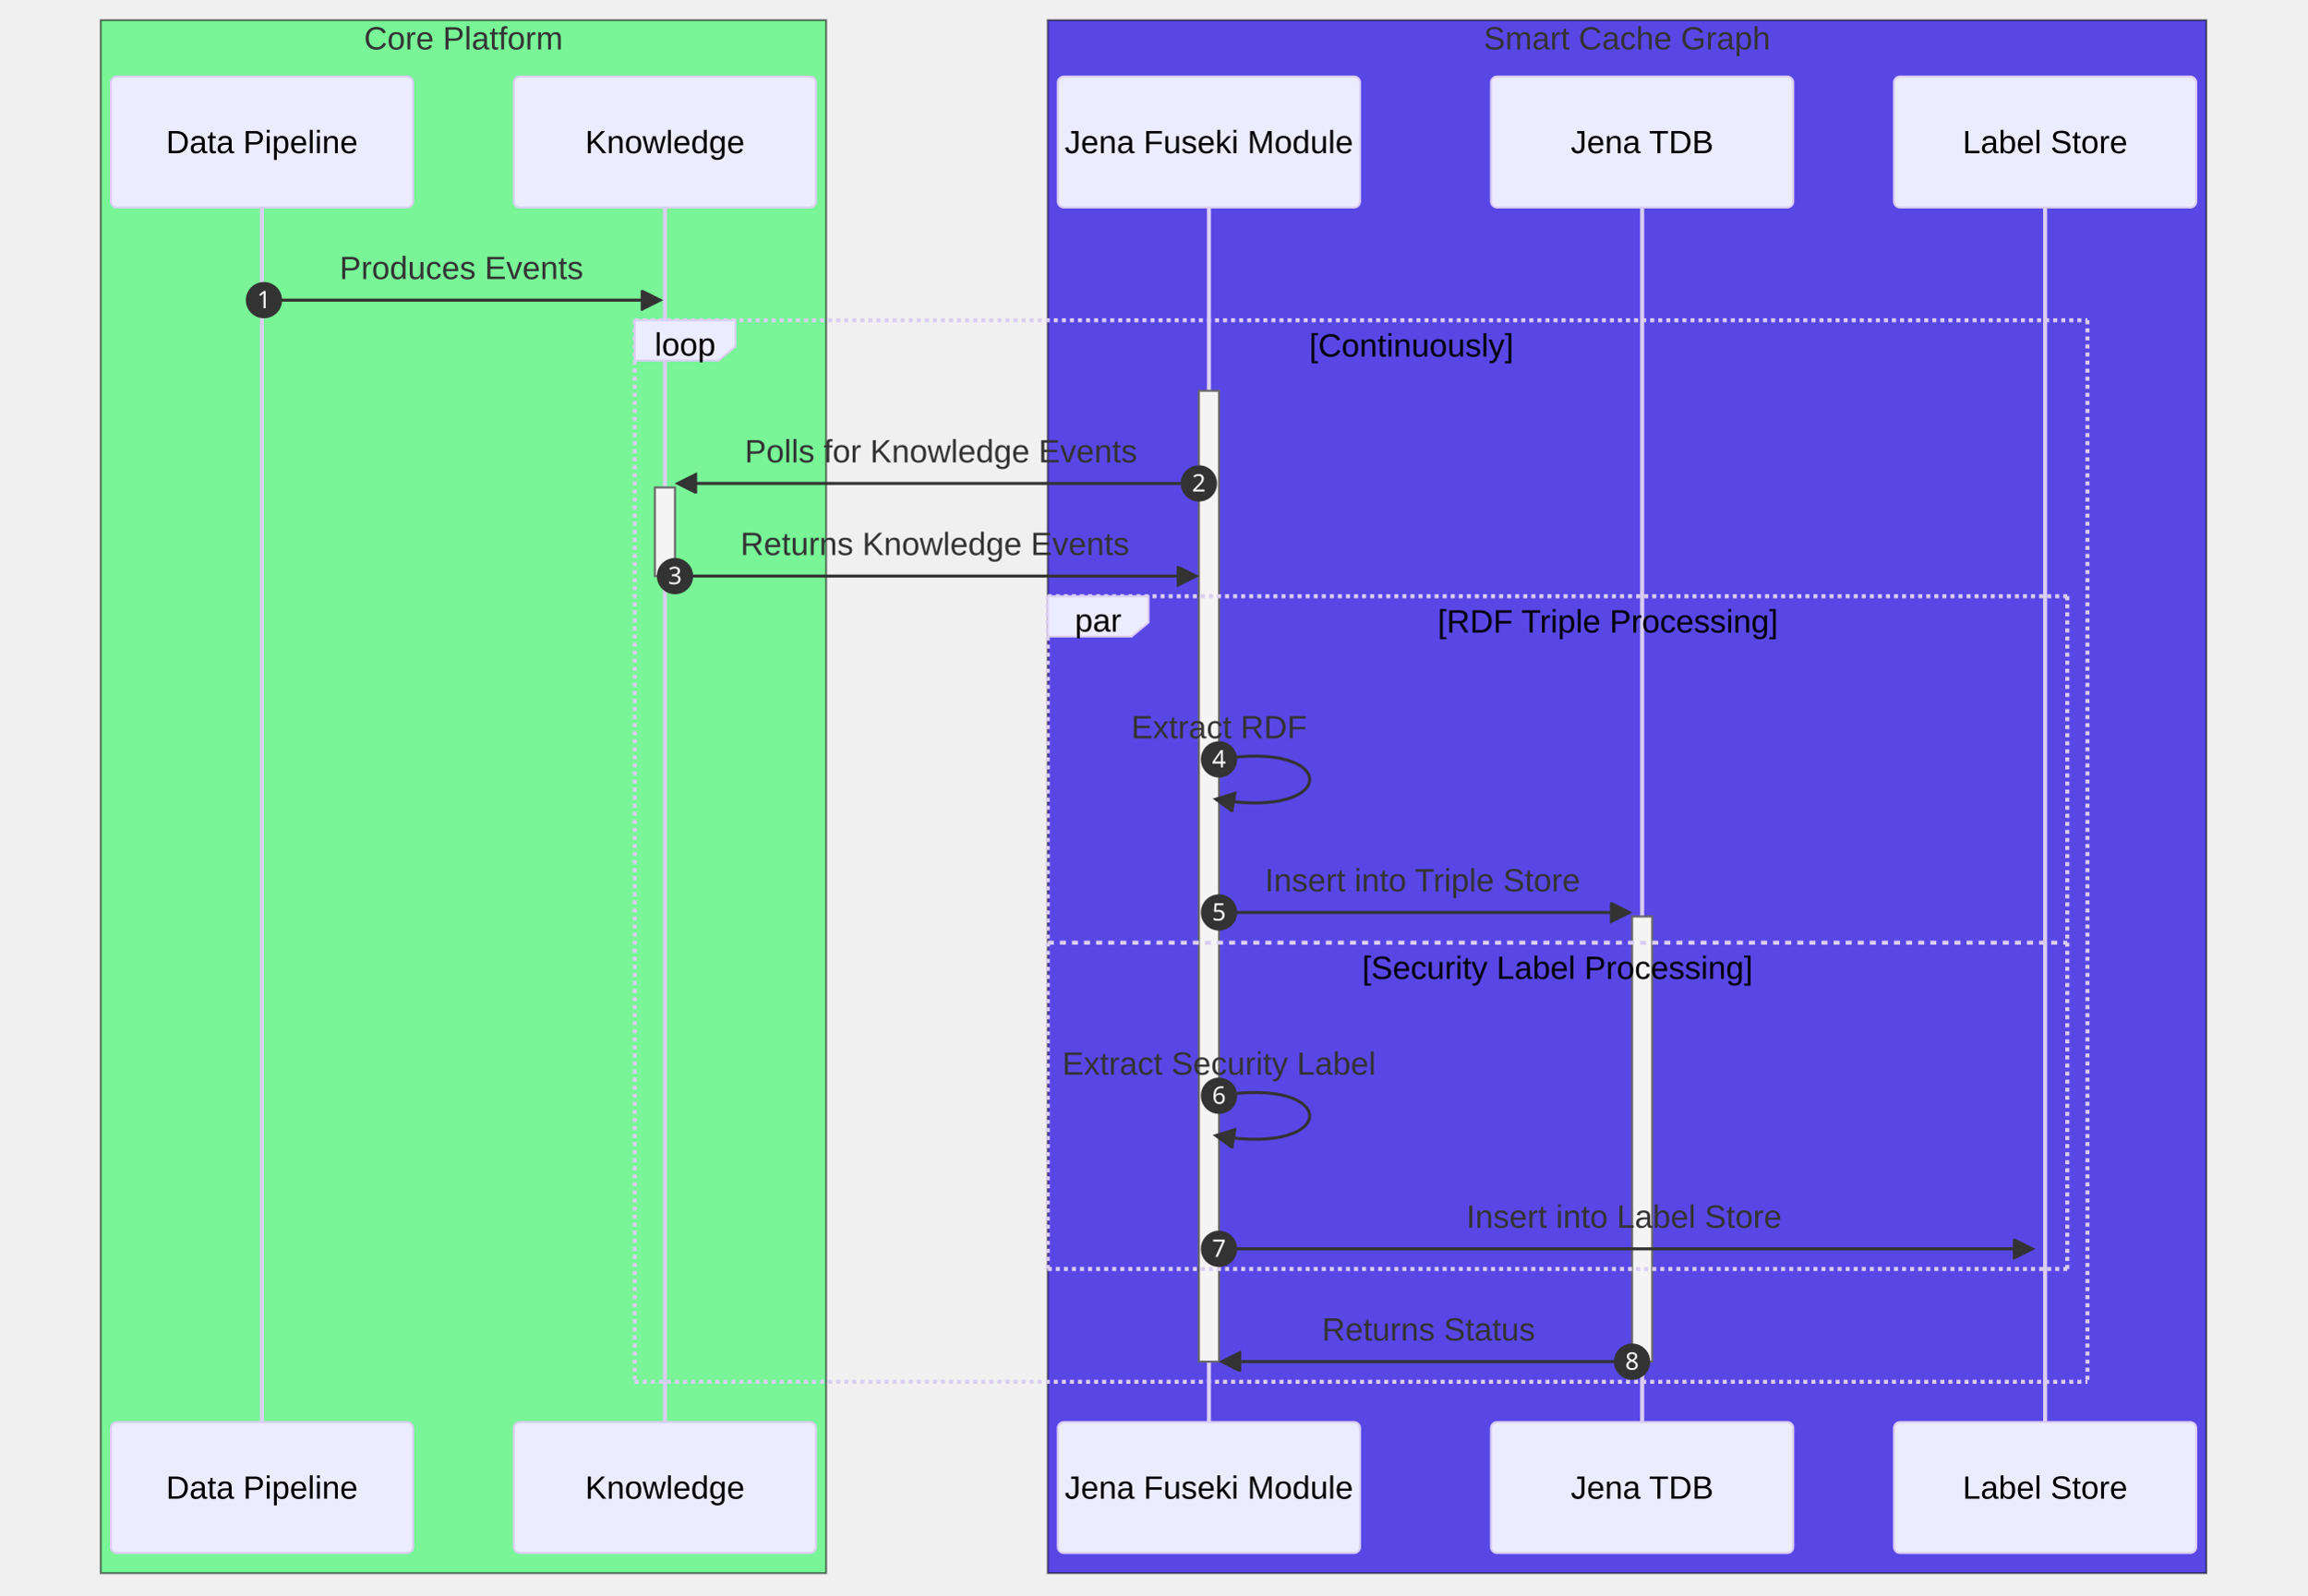
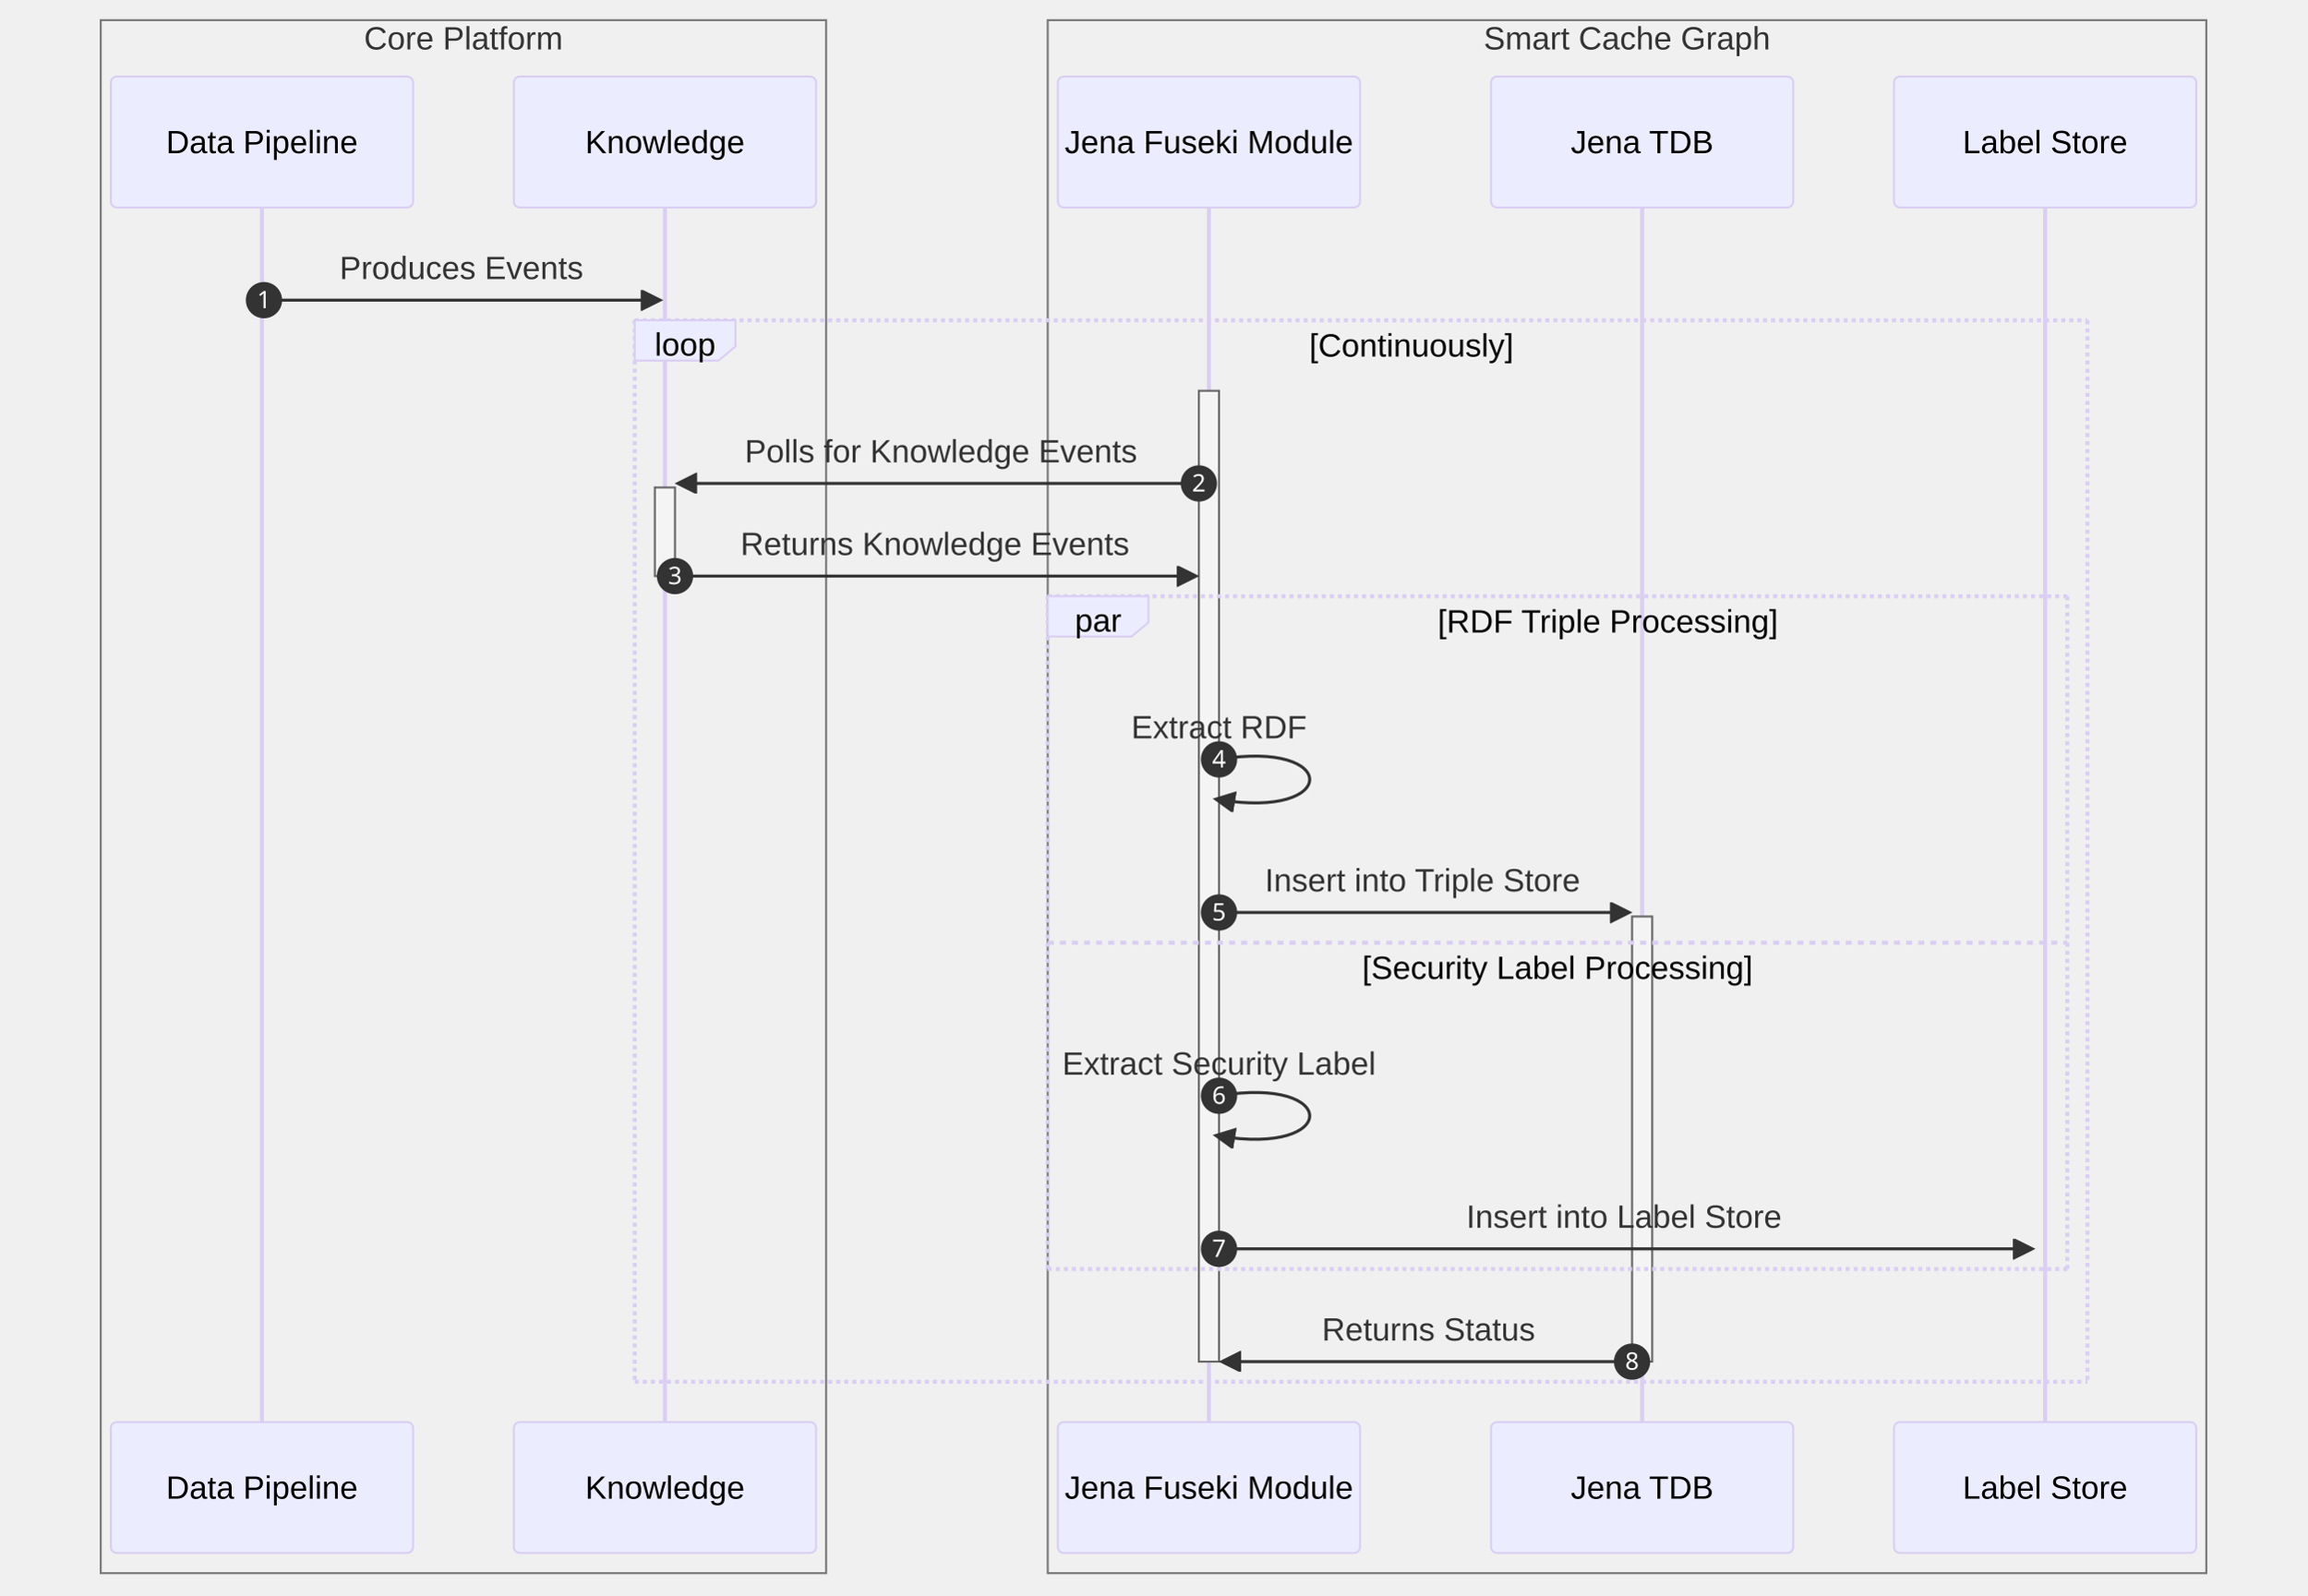
<svg xmlns="http://www.w3.org/2000/svg" aria-roledescription="sequence" role="graphics-document document" viewBox="-50 -10 1145 792" style="max-width: 1145px; background-color: white;" width="100%" id="my-svg">
  <g>
-     <rect class="rect" height="771" width="575" stroke="rgb(0,0,0, 0.5)" fill="rgb(88,71,229)" y="0" x="470" />
+     <rect class="rect" height="771" width="575" stroke="rgb(0,0,0, 0.5)" fill="transparent" y="0" x="470" />
    <text style="text-anchor: middle; font-size: 16px; font-weight: 400;" class="text" alignment-baseline="central" dominant-baseline="central" y="9" x="757.5">
      <tspan dy="0" x="757.5">Smart Cache Graph</tspan>
    </text>
  </g>
  <g>
-     <rect class="rect" height="771" width="360" stroke="rgb(0,0,0, 0.5)" fill="rgb(121,244,151)" y="0" x="0" />
+     <rect class="rect" height="771" width="360" stroke="rgb(0,0,0, 0.5)" fill="transparent" y="0" x="0" />
    <text style="text-anchor: middle; font-size: 16px; font-weight: 400;" class="text" alignment-baseline="central" dominant-baseline="central" y="9" x="180">
      <tspan dy="0" x="180">Core Platform</tspan>
    </text>
  </g>
  <g>
    <rect class="actor actor-bottom" ry="3" rx="3" name="L" height="65" width="150" stroke="#666" fill="#eaeaea" y="696" x="890" />
    <text style="text-anchor: middle; font-size: 16px; font-weight: 400;" class="actor" alignment-baseline="central" dominant-baseline="central" y="728.5" x="965">
      <tspan dy="0" x="965">Label Store</tspan>
    </text>
  </g>
  <g>
    <rect class="actor actor-bottom" ry="3" rx="3" name="I" height="65" width="150" stroke="#666" fill="#eaeaea" y="696" x="690" />
    <text style="text-anchor: middle; font-size: 16px; font-weight: 400;" class="actor" alignment-baseline="central" dominant-baseline="central" y="728.5" x="765">
      <tspan dy="0" x="765">Jena TDB</tspan>
    </text>
  </g>
  <g>
    <rect class="actor actor-bottom" ry="3" rx="3" name="J" height="65" width="150" stroke="#666" fill="#eaeaea" y="696" x="475" />
    <text style="text-anchor: middle; font-size: 16px; font-weight: 400;" class="actor" alignment-baseline="central" dominant-baseline="central" y="728.5" x="550">
      <tspan dy="0" x="550">Jena Fuseki Module</tspan>
    </text>
  </g>
  <g>
    <rect class="actor actor-bottom" ry="3" rx="3" name="K" height="65" width="150" stroke="#666" fill="#eaeaea" y="696" x="205" />
    <text style="text-anchor: middle; font-size: 16px; font-weight: 400;" class="actor" alignment-baseline="central" dominant-baseline="central" y="728.5" x="280">
      <tspan dy="0" x="280">Knowledge</tspan>
    </text>
  </g>
  <g>
    <rect class="actor actor-bottom" ry="3" rx="3" name="D" height="65" width="150" stroke="#666" fill="#eaeaea" y="696" x="5" />
    <text style="text-anchor: middle; font-size: 16px; font-weight: 400;" class="actor" alignment-baseline="central" dominant-baseline="central" y="728.5" x="80">
      <tspan dy="0" x="80">Data Pipeline</tspan>
    </text>
  </g>
  <g>
    <line stroke="#999" stroke-width="0.5px" class="200" y2="696" x2="965" y1="33" x1="965" id="actor4" />
    <g id="root-4">
      <rect class="actor actor-top" ry="3" rx="3" name="L" height="65" width="150" stroke="#666" fill="#eaeaea" y="28" x="890" />
      <text style="text-anchor: middle; font-size: 16px; font-weight: 400;" class="actor" alignment-baseline="central" dominant-baseline="central" y="60.5" x="965">
        <tspan dy="0" x="965">Label Store</tspan>
      </text>
    </g>
  </g>
  <g>
    <line stroke="#999" stroke-width="0.5px" class="200" y2="696" x2="765" y1="33" x1="765" id="actor3" />
    <g id="root-3">
      <rect class="actor actor-top" ry="3" rx="3" name="I" height="65" width="150" stroke="#666" fill="#eaeaea" y="28" x="690" />
      <text style="text-anchor: middle; font-size: 16px; font-weight: 400;" class="actor" alignment-baseline="central" dominant-baseline="central" y="60.5" x="765">
        <tspan dy="0" x="765">Jena TDB</tspan>
      </text>
    </g>
  </g>
  <g>
    <line stroke="#999" stroke-width="0.5px" class="200" y2="696" x2="550" y1="33" x1="550" id="actor2" />
    <g id="root-2">
      <rect class="actor actor-top" ry="3" rx="3" name="J" height="65" width="150" stroke="#666" fill="#eaeaea" y="28" x="475" />
      <text style="text-anchor: middle; font-size: 16px; font-weight: 400;" class="actor" alignment-baseline="central" dominant-baseline="central" y="60.5" x="550">
        <tspan dy="0" x="550">Jena Fuseki Module</tspan>
      </text>
    </g>
  </g>
  <g>
    <line stroke="#999" stroke-width="0.5px" class="200" y2="696" x2="280" y1="33" x1="280" id="actor1" />
    <g id="root-1">
      <rect class="actor actor-top" ry="3" rx="3" name="K" height="65" width="150" stroke="#666" fill="#eaeaea" y="28" x="205" />
      <text style="text-anchor: middle; font-size: 16px; font-weight: 400;" class="actor" alignment-baseline="central" dominant-baseline="central" y="60.5" x="280">
        <tspan dy="0" x="280">Knowledge</tspan>
      </text>
    </g>
  </g>
  <g>
    <line stroke="#999" stroke-width="0.5px" class="200" y2="696" x2="80" y1="33" x1="80" id="actor0" />
    <g id="root-0">
      <rect class="actor actor-top" ry="3" rx="3" name="D" height="65" width="150" stroke="#666" fill="#eaeaea" y="28" x="5" />
      <text style="text-anchor: middle; font-size: 16px; font-weight: 400;" class="actor" alignment-baseline="central" dominant-baseline="central" y="60.5" x="80">
        <tspan dy="0" x="80">Data Pipeline</tspan>
      </text>
    </g>
  </g>
  <style>#my-svg{font-family:"trebuchet ms",verdana,arial,sans-serif;font-size:16px;fill:#333;}#my-svg .error-icon{fill:#552222;}#my-svg .error-text{fill:#552222;stroke:#552222;}#my-svg .edge-thickness-normal{stroke-width:2px;}#my-svg .edge-thickness-thick{stroke-width:3.5px;}#my-svg .edge-pattern-solid{stroke-dasharray:0;}#my-svg .edge-pattern-dashed{stroke-dasharray:3;}#my-svg .edge-pattern-dotted{stroke-dasharray:2;}#my-svg .marker{fill:#333333;stroke:#333333;}#my-svg .marker.cross{stroke:#333333;}#my-svg svg{font-family:"trebuchet ms",verdana,arial,sans-serif;font-size:16px;}#my-svg .actor{stroke:hsl(259.626, 59.777%, 87.902%);fill:#ECECFF;}#my-svg text.actor&gt;tspan{fill:black;stroke:none;}#my-svg .actor-line{stroke:grey;}#my-svg .messageLine0{stroke-width:1.5;stroke-dasharray:none;stroke:#333;}#my-svg .messageLine1{stroke-width:1.5;stroke-dasharray:2,2;stroke:#333;}#my-svg #arrowhead path{fill:#333;stroke:#333;}#my-svg .sequenceNumber{fill:white;}#my-svg #sequencenumber{fill:#333;}#my-svg #crosshead path{fill:#333;stroke:#333;}#my-svg .messageText{fill:#333;stroke:none;}#my-svg .labelBox{stroke:hsl(259.626, 59.777%, 87.902%);fill:#ECECFF;}#my-svg .labelText,#my-svg .labelText&gt;tspan{fill:black;stroke:none;}#my-svg .loopText,#my-svg .loopText&gt;tspan{fill:black;stroke:none;}#my-svg .loopLine{stroke-width:2px;stroke-dasharray:2,2;stroke:hsl(259.626, 59.777%, 87.902%);fill:hsl(259.626, 59.777%, 87.902%);}#my-svg .note{stroke:#aaaa33;fill:#fff5ad;}#my-svg .noteText,#my-svg .noteText&gt;tspan{fill:black;stroke:none;}#my-svg .activation0{fill:#f4f4f4;stroke:#666;}#my-svg .activation1{fill:#f4f4f4;stroke:#666;}#my-svg .activation2{fill:#f4f4f4;stroke:#666;}#my-svg .actorPopupMenu{position:absolute;}#my-svg .actorPopupMenuPanel{position:absolute;fill:#ECECFF;box-shadow:0px 8px 16px 0px rgba(0,0,0,0.2);filter:drop-shadow(3px 5px 2px rgb(0 0 0 / 0.4));}#my-svg .actor-man line{stroke:hsl(259.626, 59.777%, 87.902%);fill:#ECECFF;}#my-svg .actor-man circle,#my-svg line{stroke:hsl(259.626, 59.777%, 87.902%);fill:#ECECFF;stroke-width:2px;}#my-svg :root{--mermaid-font-family:"trebuchet ms",verdana,arial,sans-serif;}</style>
  <g />
  <defs>
    <symbol height="24" width="24" id="computer">
      <path d="M2 2v13h20v-13h-20zm18 11h-16v-9h16v9zm-10.228 6l.466-1h3.524l.467 1h-4.457zm14.228 3h-24l2-6h2.104l-1.33 4h18.45l-1.297-4h2.073l2 6zm-5-10h-14v-7h14v7z" transform="scale(.5)" />
    </symbol>
  </defs>
  <defs>
    <symbol clip-rule="evenodd" fill-rule="evenodd" id="database">
      <path d="M12.258.001l.256.004.255.005.253.008.251.01.249.012.247.015.246.016.242.019.241.02.239.023.236.024.233.027.231.028.229.031.225.032.223.034.22.036.217.038.214.04.211.041.208.043.205.045.201.046.198.048.194.05.191.051.187.053.183.054.18.056.175.057.172.059.168.06.163.061.16.063.155.064.15.066.074.033.073.033.071.034.07.034.069.035.068.035.067.035.066.035.064.036.064.036.062.036.06.036.06.037.058.037.058.037.055.038.055.038.053.038.052.038.051.039.05.039.048.039.047.039.045.04.044.04.043.04.041.04.04.041.039.041.037.041.036.041.034.041.033.042.032.042.03.042.029.042.027.042.026.043.024.043.023.043.021.043.02.043.018.044.017.043.015.044.013.044.012.044.011.045.009.044.007.045.006.045.004.045.002.045.001.045v17l-.001.045-.002.045-.004.045-.006.045-.007.045-.009.044-.011.045-.012.044-.013.044-.015.044-.017.043-.018.044-.02.043-.021.043-.023.043-.024.043-.026.043-.027.042-.029.042-.03.042-.032.042-.033.042-.034.041-.036.041-.037.041-.039.041-.04.041-.041.04-.043.04-.044.04-.045.04-.047.039-.048.039-.05.039-.051.039-.052.038-.053.038-.055.038-.055.038-.058.037-.058.037-.06.037-.06.036-.062.036-.064.036-.064.036-.066.035-.067.035-.068.035-.069.035-.07.034-.071.034-.073.033-.074.033-.15.066-.155.064-.16.063-.163.061-.168.06-.172.059-.175.057-.18.056-.183.054-.187.053-.191.051-.194.05-.198.048-.201.046-.205.045-.208.043-.211.041-.214.04-.217.038-.22.036-.223.034-.225.032-.229.031-.231.028-.233.027-.236.024-.239.023-.241.02-.242.019-.246.016-.247.015-.249.012-.251.01-.253.008-.255.005-.256.004-.258.001-.258-.001-.256-.004-.255-.005-.253-.008-.251-.01-.249-.012-.247-.015-.245-.016-.243-.019-.241-.02-.238-.023-.236-.024-.234-.027-.231-.028-.228-.031-.226-.032-.223-.034-.22-.036-.217-.038-.214-.04-.211-.041-.208-.043-.204-.045-.201-.046-.198-.048-.195-.05-.19-.051-.187-.053-.184-.054-.179-.056-.176-.057-.172-.059-.167-.06-.164-.061-.159-.063-.155-.064-.151-.066-.074-.033-.072-.033-.072-.034-.07-.034-.069-.035-.068-.035-.067-.035-.066-.035-.064-.036-.063-.036-.062-.036-.061-.036-.06-.037-.058-.037-.057-.037-.056-.038-.055-.038-.053-.038-.052-.038-.051-.039-.049-.039-.049-.039-.046-.039-.046-.04-.044-.04-.043-.04-.041-.04-.04-.041-.039-.041-.037-.041-.036-.041-.034-.041-.033-.042-.032-.042-.03-.042-.029-.042-.027-.042-.026-.043-.024-.043-.023-.043-.021-.043-.02-.043-.018-.044-.017-.043-.015-.044-.013-.044-.012-.044-.011-.045-.009-.044-.007-.045-.006-.045-.004-.045-.002-.045-.001-.045v-17l.001-.045.002-.045.004-.045.006-.045.007-.045.009-.044.011-.045.012-.044.013-.044.015-.044.017-.043.018-.044.02-.043.021-.043.023-.043.024-.043.026-.043.027-.042.029-.042.03-.042.032-.042.033-.042.034-.041.036-.041.037-.041.039-.041.04-.041.041-.04.043-.04.044-.04.046-.04.046-.039.049-.039.049-.039.051-.039.052-.038.053-.038.055-.038.056-.038.057-.037.058-.037.06-.037.061-.036.062-.036.063-.036.064-.036.066-.035.067-.035.068-.035.069-.035.07-.034.072-.034.072-.033.074-.033.151-.066.155-.064.159-.063.164-.061.167-.06.172-.059.176-.057.179-.056.184-.054.187-.053.19-.051.195-.05.198-.048.201-.046.204-.045.208-.043.211-.041.214-.04.217-.038.22-.036.223-.034.226-.032.228-.031.231-.028.234-.027.236-.024.238-.023.241-.02.243-.019.245-.016.247-.015.249-.012.251-.01.253-.008.255-.005.256-.004.258-.001.258.001zm-9.258 20.499v.01l.001.021.003.021.004.022.005.021.006.022.007.022.009.023.01.022.011.023.012.023.013.023.015.023.016.024.017.023.018.024.019.024.021.024.022.025.023.024.024.025.052.049.056.05.061.051.066.051.07.051.075.051.079.052.084.052.088.052.092.052.097.052.102.051.105.052.11.052.114.051.119.051.123.051.127.05.131.05.135.05.139.048.144.049.147.047.152.047.155.047.16.045.163.045.167.043.171.043.176.041.178.041.183.039.187.039.19.037.194.035.197.035.202.033.204.031.209.03.212.029.216.027.219.025.222.024.226.021.23.02.233.018.236.016.24.015.243.012.246.01.249.008.253.005.256.004.259.001.26-.001.257-.004.254-.005.25-.008.247-.011.244-.012.241-.014.237-.016.233-.018.231-.021.226-.021.224-.024.22-.026.216-.027.212-.028.21-.031.205-.031.202-.034.198-.034.194-.036.191-.037.187-.039.183-.04.179-.04.175-.042.172-.043.168-.044.163-.045.16-.046.155-.046.152-.047.148-.048.143-.049.139-.049.136-.05.131-.05.126-.05.123-.051.118-.052.114-.051.11-.052.106-.052.101-.052.096-.052.092-.052.088-.053.083-.051.079-.052.074-.052.07-.051.065-.051.06-.051.056-.05.051-.05.023-.024.023-.025.021-.024.02-.024.019-.024.018-.024.017-.024.015-.023.014-.024.013-.023.012-.023.01-.023.01-.022.008-.022.006-.022.006-.022.004-.022.004-.021.001-.021.001-.021v-4.127l-.077.055-.08.053-.083.054-.085.053-.087.052-.09.052-.093.051-.095.05-.097.05-.1.049-.102.049-.105.048-.106.047-.109.047-.111.046-.114.045-.115.045-.118.044-.12.043-.122.042-.124.042-.126.041-.128.04-.13.04-.132.038-.134.038-.135.037-.138.037-.139.035-.142.035-.143.034-.144.033-.147.032-.148.031-.15.03-.151.03-.153.029-.154.027-.156.027-.158.026-.159.025-.161.024-.162.023-.163.022-.165.021-.166.02-.167.019-.169.018-.169.017-.171.016-.173.015-.173.014-.175.013-.175.012-.177.011-.178.01-.179.008-.179.008-.181.006-.182.005-.182.004-.184.003-.184.002h-.37l-.184-.002-.184-.003-.182-.004-.182-.005-.181-.006-.179-.008-.179-.008-.178-.01-.176-.011-.176-.012-.175-.013-.173-.014-.172-.015-.171-.016-.17-.017-.169-.018-.167-.019-.166-.02-.165-.021-.163-.022-.162-.023-.161-.024-.159-.025-.157-.026-.156-.027-.155-.027-.153-.029-.151-.03-.15-.03-.148-.031-.146-.032-.145-.033-.143-.034-.141-.035-.14-.035-.137-.037-.136-.037-.134-.038-.132-.038-.13-.04-.128-.04-.126-.041-.124-.042-.122-.042-.12-.044-.117-.043-.116-.045-.113-.045-.112-.046-.109-.047-.106-.047-.105-.048-.102-.049-.1-.049-.097-.05-.095-.05-.093-.052-.09-.051-.087-.052-.085-.053-.083-.054-.08-.054-.077-.054v4.127zm0-5.654v.011l.001.021.003.021.004.021.005.022.006.022.007.022.009.022.01.022.011.023.012.023.013.023.015.024.016.023.017.024.018.024.019.024.021.024.022.024.023.025.024.024.052.05.056.05.061.05.066.051.07.051.075.052.079.051.084.052.088.052.092.052.097.052.102.052.105.052.11.051.114.051.119.052.123.05.127.051.131.05.135.049.139.049.144.048.147.048.152.047.155.046.16.045.163.045.167.044.171.042.176.042.178.04.183.04.187.038.19.037.194.036.197.034.202.033.204.032.209.03.212.028.216.027.219.025.222.024.226.022.23.02.233.018.236.016.24.014.243.012.246.01.249.008.253.006.256.003.259.001.26-.001.257-.003.254-.006.25-.008.247-.01.244-.012.241-.015.237-.016.233-.018.231-.02.226-.022.224-.024.22-.025.216-.027.212-.029.21-.03.205-.032.202-.033.198-.035.194-.036.191-.037.187-.039.183-.039.179-.041.175-.042.172-.043.168-.044.163-.045.16-.045.155-.047.152-.047.148-.048.143-.048.139-.05.136-.049.131-.05.126-.051.123-.051.118-.051.114-.052.11-.052.106-.052.101-.052.096-.052.092-.052.088-.052.083-.052.079-.052.074-.051.07-.052.065-.051.06-.05.056-.051.051-.049.023-.025.023-.024.021-.025.02-.024.019-.024.018-.024.017-.024.015-.023.014-.023.013-.024.012-.022.01-.023.01-.023.008-.022.006-.022.006-.022.004-.021.004-.022.001-.021.001-.021v-4.139l-.077.054-.08.054-.083.054-.085.052-.087.053-.09.051-.093.051-.095.051-.097.05-.1.049-.102.049-.105.048-.106.047-.109.047-.111.046-.114.045-.115.044-.118.044-.12.044-.122.042-.124.042-.126.041-.128.04-.13.039-.132.039-.134.038-.135.037-.138.036-.139.036-.142.035-.143.033-.144.033-.147.033-.148.031-.15.03-.151.03-.153.028-.154.028-.156.027-.158.026-.159.025-.161.024-.162.023-.163.022-.165.021-.166.02-.167.019-.169.018-.169.017-.171.016-.173.015-.173.014-.175.013-.175.012-.177.011-.178.009-.179.009-.179.007-.181.007-.182.005-.182.004-.184.003-.184.002h-.37l-.184-.002-.184-.003-.182-.004-.182-.005-.181-.007-.179-.007-.179-.009-.178-.009-.176-.011-.176-.012-.175-.013-.173-.014-.172-.015-.171-.016-.17-.017-.169-.018-.167-.019-.166-.02-.165-.021-.163-.022-.162-.023-.161-.024-.159-.025-.157-.026-.156-.027-.155-.028-.153-.028-.151-.03-.15-.03-.148-.031-.146-.033-.145-.033-.143-.033-.141-.035-.14-.036-.137-.036-.136-.037-.134-.038-.132-.039-.13-.039-.128-.04-.126-.041-.124-.042-.122-.043-.12-.043-.117-.044-.116-.044-.113-.046-.112-.046-.109-.046-.106-.047-.105-.048-.102-.049-.1-.049-.097-.05-.095-.051-.093-.051-.09-.051-.087-.053-.085-.052-.083-.054-.08-.054-.077-.054v4.139zm0-5.666v.011l.001.02.003.022.004.021.005.022.006.021.007.022.009.023.01.022.011.023.012.023.013.023.015.023.016.024.017.024.018.023.019.024.021.025.022.024.023.024.024.025.052.05.056.05.061.05.066.051.07.051.075.052.079.051.084.052.088.052.092.052.097.052.102.052.105.051.11.052.114.051.119.051.123.051.127.05.131.05.135.05.139.049.144.048.147.048.152.047.155.046.16.045.163.045.167.043.171.043.176.042.178.04.183.04.187.038.19.037.194.036.197.034.202.033.204.032.209.03.212.028.216.027.219.025.222.024.226.021.23.02.233.018.236.017.24.014.243.012.246.01.249.008.253.006.256.003.259.001.26-.001.257-.003.254-.006.25-.008.247-.01.244-.013.241-.014.237-.016.233-.018.231-.02.226-.022.224-.024.22-.025.216-.027.212-.029.21-.03.205-.032.202-.033.198-.035.194-.036.191-.037.187-.039.183-.039.179-.041.175-.042.172-.043.168-.044.163-.045.16-.045.155-.047.152-.047.148-.048.143-.049.139-.049.136-.049.131-.051.126-.05.123-.051.118-.052.114-.051.11-.052.106-.052.101-.052.096-.052.092-.052.088-.052.083-.052.079-.052.074-.052.07-.051.065-.051.06-.051.056-.05.051-.049.023-.025.023-.025.021-.024.02-.024.019-.024.018-.024.017-.024.015-.023.014-.024.013-.023.012-.023.01-.022.01-.023.008-.022.006-.022.006-.022.004-.022.004-.021.001-.021.001-.021v-4.153l-.077.054-.08.054-.083.053-.085.053-.087.053-.09.051-.093.051-.095.051-.097.05-.1.049-.102.048-.105.048-.106.048-.109.046-.111.046-.114.046-.115.044-.118.044-.12.043-.122.043-.124.042-.126.041-.128.04-.13.039-.132.039-.134.038-.135.037-.138.036-.139.036-.142.034-.143.034-.144.033-.147.032-.148.032-.15.03-.151.03-.153.028-.154.028-.156.027-.158.026-.159.024-.161.024-.162.023-.163.023-.165.021-.166.02-.167.019-.169.018-.169.017-.171.016-.173.015-.173.014-.175.013-.175.012-.177.01-.178.01-.179.009-.179.007-.181.006-.182.006-.182.004-.184.003-.184.001-.185.001-.185-.001-.184-.001-.184-.003-.182-.004-.182-.006-.181-.006-.179-.007-.179-.009-.178-.01-.176-.01-.176-.012-.175-.013-.173-.014-.172-.015-.171-.016-.17-.017-.169-.018-.167-.019-.166-.02-.165-.021-.163-.023-.162-.023-.161-.024-.159-.024-.157-.026-.156-.027-.155-.028-.153-.028-.151-.03-.15-.03-.148-.032-.146-.032-.145-.033-.143-.034-.141-.034-.14-.036-.137-.036-.136-.037-.134-.038-.132-.039-.13-.039-.128-.041-.126-.041-.124-.041-.122-.043-.12-.043-.117-.044-.116-.044-.113-.046-.112-.046-.109-.046-.106-.048-.105-.048-.102-.048-.1-.05-.097-.049-.095-.051-.093-.051-.09-.052-.087-.052-.085-.053-.083-.053-.08-.054-.077-.054v4.153zm8.74-8.179l-.257.004-.254.005-.25.008-.247.011-.244.012-.241.014-.237.016-.233.018-.231.021-.226.022-.224.023-.22.026-.216.027-.212.028-.21.031-.205.032-.202.033-.198.034-.194.036-.191.038-.187.038-.183.04-.179.041-.175.042-.172.043-.168.043-.163.045-.16.046-.155.046-.152.048-.148.048-.143.048-.139.049-.136.05-.131.05-.126.051-.123.051-.118.051-.114.052-.11.052-.106.052-.101.052-.096.052-.092.052-.088.052-.083.052-.079.052-.074.051-.07.052-.065.051-.06.05-.056.05-.051.05-.023.025-.023.024-.021.024-.02.025-.019.024-.018.024-.017.023-.015.024-.014.023-.013.023-.012.023-.01.023-.01.022-.008.022-.006.023-.006.021-.004.022-.004.021-.001.021-.001.021.001.021.001.021.004.021.004.022.006.021.006.023.008.022.01.022.01.023.012.023.013.023.014.023.015.024.017.023.018.024.019.024.02.025.021.024.023.024.023.025.051.05.056.05.06.05.065.051.07.052.074.051.079.052.083.052.088.052.092.052.096.052.101.052.106.052.11.052.114.052.118.051.123.051.126.051.131.05.136.05.139.049.143.048.148.048.152.048.155.046.16.046.163.045.168.043.172.043.175.042.179.041.183.04.187.038.191.038.194.036.198.034.202.033.205.032.21.031.212.028.216.027.22.026.224.023.226.022.231.021.233.018.237.016.241.014.244.012.247.011.25.008.254.005.257.004.26.001.26-.001.257-.004.254-.005.25-.008.247-.011.244-.012.241-.014.237-.016.233-.018.231-.021.226-.022.224-.023.22-.026.216-.027.212-.028.21-.031.205-.032.202-.033.198-.034.194-.036.191-.038.187-.038.183-.04.179-.041.175-.042.172-.043.168-.043.163-.045.16-.046.155-.046.152-.048.148-.048.143-.048.139-.049.136-.05.131-.05.126-.051.123-.051.118-.051.114-.052.11-.052.106-.052.101-.052.096-.052.092-.052.088-.052.083-.052.079-.052.074-.051.07-.052.065-.051.06-.05.056-.05.051-.05.023-.025.023-.024.021-.024.02-.025.019-.024.018-.024.017-.023.015-.024.014-.023.013-.023.012-.023.01-.023.01-.022.008-.022.006-.023.006-.021.004-.022.004-.021.001-.021.001-.021-.001-.021-.001-.021-.004-.021-.004-.022-.006-.021-.006-.023-.008-.022-.01-.022-.01-.023-.012-.023-.013-.023-.014-.023-.015-.024-.017-.023-.018-.024-.019-.024-.02-.025-.021-.024-.023-.024-.023-.025-.051-.05-.056-.05-.06-.05-.065-.051-.07-.052-.074-.051-.079-.052-.083-.052-.088-.052-.092-.052-.096-.052-.101-.052-.106-.052-.11-.052-.114-.052-.118-.051-.123-.051-.126-.051-.131-.05-.136-.05-.139-.049-.143-.048-.148-.048-.152-.048-.155-.046-.16-.046-.163-.045-.168-.043-.172-.043-.175-.042-.179-.041-.183-.04-.187-.038-.191-.038-.194-.036-.198-.034-.202-.033-.205-.032-.21-.031-.212-.028-.216-.027-.22-.026-.224-.023-.226-.022-.231-.021-.233-.018-.237-.016-.241-.014-.244-.012-.247-.011-.25-.008-.254-.005-.257-.004-.26-.001-.26.001z" transform="scale(.5)" />
    </symbol>
  </defs>
  <defs>
    <symbol height="24" width="24" id="clock">
      <path d="M12 2c5.514 0 10 4.486 10 10s-4.486 10-10 10-10-4.486-10-10 4.486-10 10-10zm0-2c-6.627 0-12 5.373-12 12s5.373 12 12 12 12-5.373 12-12-5.373-12-12-12zm5.848 12.459c.202.038.202.333.001.372-1.907.361-6.045 1.111-6.547 1.111-.719 0-1.301-.582-1.301-1.301 0-.512.77-5.447 1.125-7.445.034-.192.312-.181.343.014l.985 6.238 5.394 1.011z" transform="scale(.5)" />
    </symbol>
  </defs>
  <defs>
    <marker orient="auto" markerHeight="12" markerWidth="12" markerUnits="userSpaceOnUse" refY="5" refX="7.9" id="arrowhead">
      <path d="M 0 0 L 10 5 L 0 10 z" />
    </marker>
  </defs>
  <defs>
    <marker refY="4.5" refX="4" orient="auto" markerHeight="8" markerWidth="15" id="crosshead">
      <path style="stroke-dasharray: 0, 0;" d="M 1,2 L 6,7 M 6,2 L 1,7" stroke-width="1pt" stroke="#000000" fill="none" />
    </marker>
  </defs>
  <defs>
    <marker orient="auto" markerHeight="28" markerWidth="20" refY="7" refX="15.5" id="filled-head">
      <path d="M 18,7 L9,13 L14,7 L9,1 Z" />
    </marker>
  </defs>
  <defs>
    <marker orient="auto" markerHeight="40" markerWidth="60" refY="15" refX="15" id="sequencenumber">
      <circle r="6" cy="15" cx="15" />
    </marker>
  </defs>
  <g>
    <rect class="activation0" ry="0" rx="0" height="482" width="10" stroke="#666" fill="#EDF2AE" y="184" x="545" />
  </g>
  <g>
    <rect class="activation0" ry="0" rx="0" height="44" width="10" stroke="#666" fill="#EDF2AE" y="232" x="275" />
  </g>
  <g>
    <rect class="activation0" ry="0" rx="0" height="221" width="10" stroke="#666" fill="#EDF2AE" y="445" x="760" />
  </g>
  <g />
  <g>
    <line class="loopLine" y2="286" x2="976" y1="286" x1="470" />
    <line class="loopLine" y2="620" x2="976" y1="286" x1="976" />
    <line class="loopLine" y2="620" x2="976" y1="620" x1="470" />
    <line class="loopLine" y2="620" x2="470" y1="286" x1="470" />
    <line style="stroke-dasharray: 3, 3;" class="loopLine" y2="458" x2="976" y1="458" x1="470" />
    <polygon class="labelBox" points="470,286 520,286 520,299 511.6,306 470,306" />
    <text style="font-size: 16px; font-weight: 400;" class="labelText" alignment-baseline="middle" dominant-baseline="middle" text-anchor="middle" y="299" x="495">par</text>
    <text style="font-size: 16px; font-weight: 400;" class="loopText" text-anchor="middle" y="304" x="748">
      <tspan x="748">[RDF Triple Processing]</tspan>
    </text>
    <text style="font-size: 16px; font-weight: 400;" class="loopText" text-anchor="middle" y="476" x="723">[Security Label Processing]</text>
  </g>
  <g>
    <line class="loopLine" y2="149" x2="986" y1="149" x1="265" />
    <line class="loopLine" y2="676" x2="986" y1="149" x1="986" />
    <line class="loopLine" y2="676" x2="986" y1="676" x1="265" />
    <line class="loopLine" y2="676" x2="265" y1="149" x1="265" />
    <polygon class="labelBox" points="265,149 315,149 315,162 306.6,169 265,169" />
    <text style="font-size: 16px; font-weight: 400;" class="labelText" alignment-baseline="middle" dominant-baseline="middle" text-anchor="middle" y="162" x="290">loop</text>
    <text style="font-size: 16px; font-weight: 400;" class="loopText" text-anchor="middle" y="167" x="650.5">
      <tspan x="650.5">[Continuously]</tspan>
    </text>
  </g>
  <text style="font-size: 16px; font-weight: 400;" dy="1em" class="messageText" alignment-baseline="middle" dominant-baseline="middle" text-anchor="middle" y="108" x="179">Produces Events</text>
  <line style="fill: none;" marker-start="url(#sequencenumber)" marker-end="url(#arrowhead)" stroke="none" stroke-width="2" class="messageLine0" y2="139" x2="276" y1="139" x1="81" />
  <text class="sequenceNumber" text-anchor="middle" font-size="12px" font-family="sans-serif" y="143" x="81">1</text>
  <text style="font-size: 16px; font-weight: 400;" dy="1em" class="messageText" alignment-baseline="middle" dominant-baseline="middle" text-anchor="middle" y="199" x="417">Polls for Knowledge Events</text>
  <line style="fill: none;" marker-start="url(#sequencenumber)" marker-end="url(#arrowhead)" stroke="none" stroke-width="2" class="messageLine0" y2="230" x2="288" y1="230" x1="545" />
  <text class="sequenceNumber" text-anchor="middle" font-size="12px" font-family="sans-serif" y="234" x="545">2</text>
  <text style="font-size: 16px; font-weight: 400;" dy="1em" class="messageText" alignment-baseline="middle" dominant-baseline="middle" text-anchor="middle" y="245" x="414">Returns Knowledge Events</text>
  <line style="fill: none;" marker-start="url(#sequencenumber)" marker-end="url(#arrowhead)" stroke="none" stroke-width="2" class="messageLine0" y2="276" x2="542" y1="276" x1="285" />
  <text class="sequenceNumber" text-anchor="middle" font-size="12px" font-family="sans-serif" y="280" x="285">3</text>
  <text style="font-size: 16px; font-weight: 400;" dy="1em" class="messageText" alignment-baseline="middle" dominant-baseline="middle" text-anchor="middle" y="336" x="555">Extract RDF</text>
  <path style="fill: none;" marker-start="url(#sequencenumber)" marker-end="url(#arrowhead)" stroke="none" stroke-width="2" class="messageLine0" d="M 555,367 C 615,357 615,397 555,387" />
  <text class="sequenceNumber" text-anchor="middle" font-size="12px" font-family="sans-serif" y="371" x="555">4</text>
  <text style="font-size: 16px; font-weight: 400;" dy="1em" class="messageText" alignment-baseline="middle" dominant-baseline="middle" text-anchor="middle" y="412" x="656">Insert into Triple Store</text>
  <line style="fill: none;" marker-start="url(#sequencenumber)" marker-end="url(#arrowhead)" stroke="none" stroke-width="2" class="messageLine0" y2="443" x2="757" y1="443" x1="555" />
  <text class="sequenceNumber" text-anchor="middle" font-size="12px" font-family="sans-serif" y="447" x="555">5</text>
  <text style="font-size: 16px; font-weight: 400;" dy="1em" class="messageText" alignment-baseline="middle" dominant-baseline="middle" text-anchor="middle" y="503" x="555">Extract Security Label</text>
  <path style="fill: none;" marker-start="url(#sequencenumber)" marker-end="url(#arrowhead)" stroke="none" stroke-width="2" class="messageLine0" d="M 555,534 C 615,524 615,564 555,554" />
  <text class="sequenceNumber" text-anchor="middle" font-size="12px" font-family="sans-serif" y="538" x="555">6</text>
  <text style="font-size: 16px; font-weight: 400;" dy="1em" class="messageText" alignment-baseline="middle" dominant-baseline="middle" text-anchor="middle" y="579" x="756">Insert into Label Store</text>
  <line style="fill: none;" marker-start="url(#sequencenumber)" marker-end="url(#arrowhead)" stroke="none" stroke-width="2" class="messageLine0" y2="610" x2="957" y1="610" x1="555" />
  <text class="sequenceNumber" text-anchor="middle" font-size="12px" font-family="sans-serif" y="614" x="555">7</text>
  <text style="font-size: 16px; font-weight: 400;" dy="1em" class="messageText" alignment-baseline="middle" dominant-baseline="middle" text-anchor="middle" y="635" x="659">Returns Status</text>
  <line style="fill: none;" marker-start="url(#sequencenumber)" marker-end="url(#arrowhead)" stroke="none" stroke-width="2" class="messageLine0" y2="666" x2="558" y1="666" x1="760" />
  <text class="sequenceNumber" text-anchor="middle" font-size="12px" font-family="sans-serif" y="670" x="760">8</text>
</svg>
